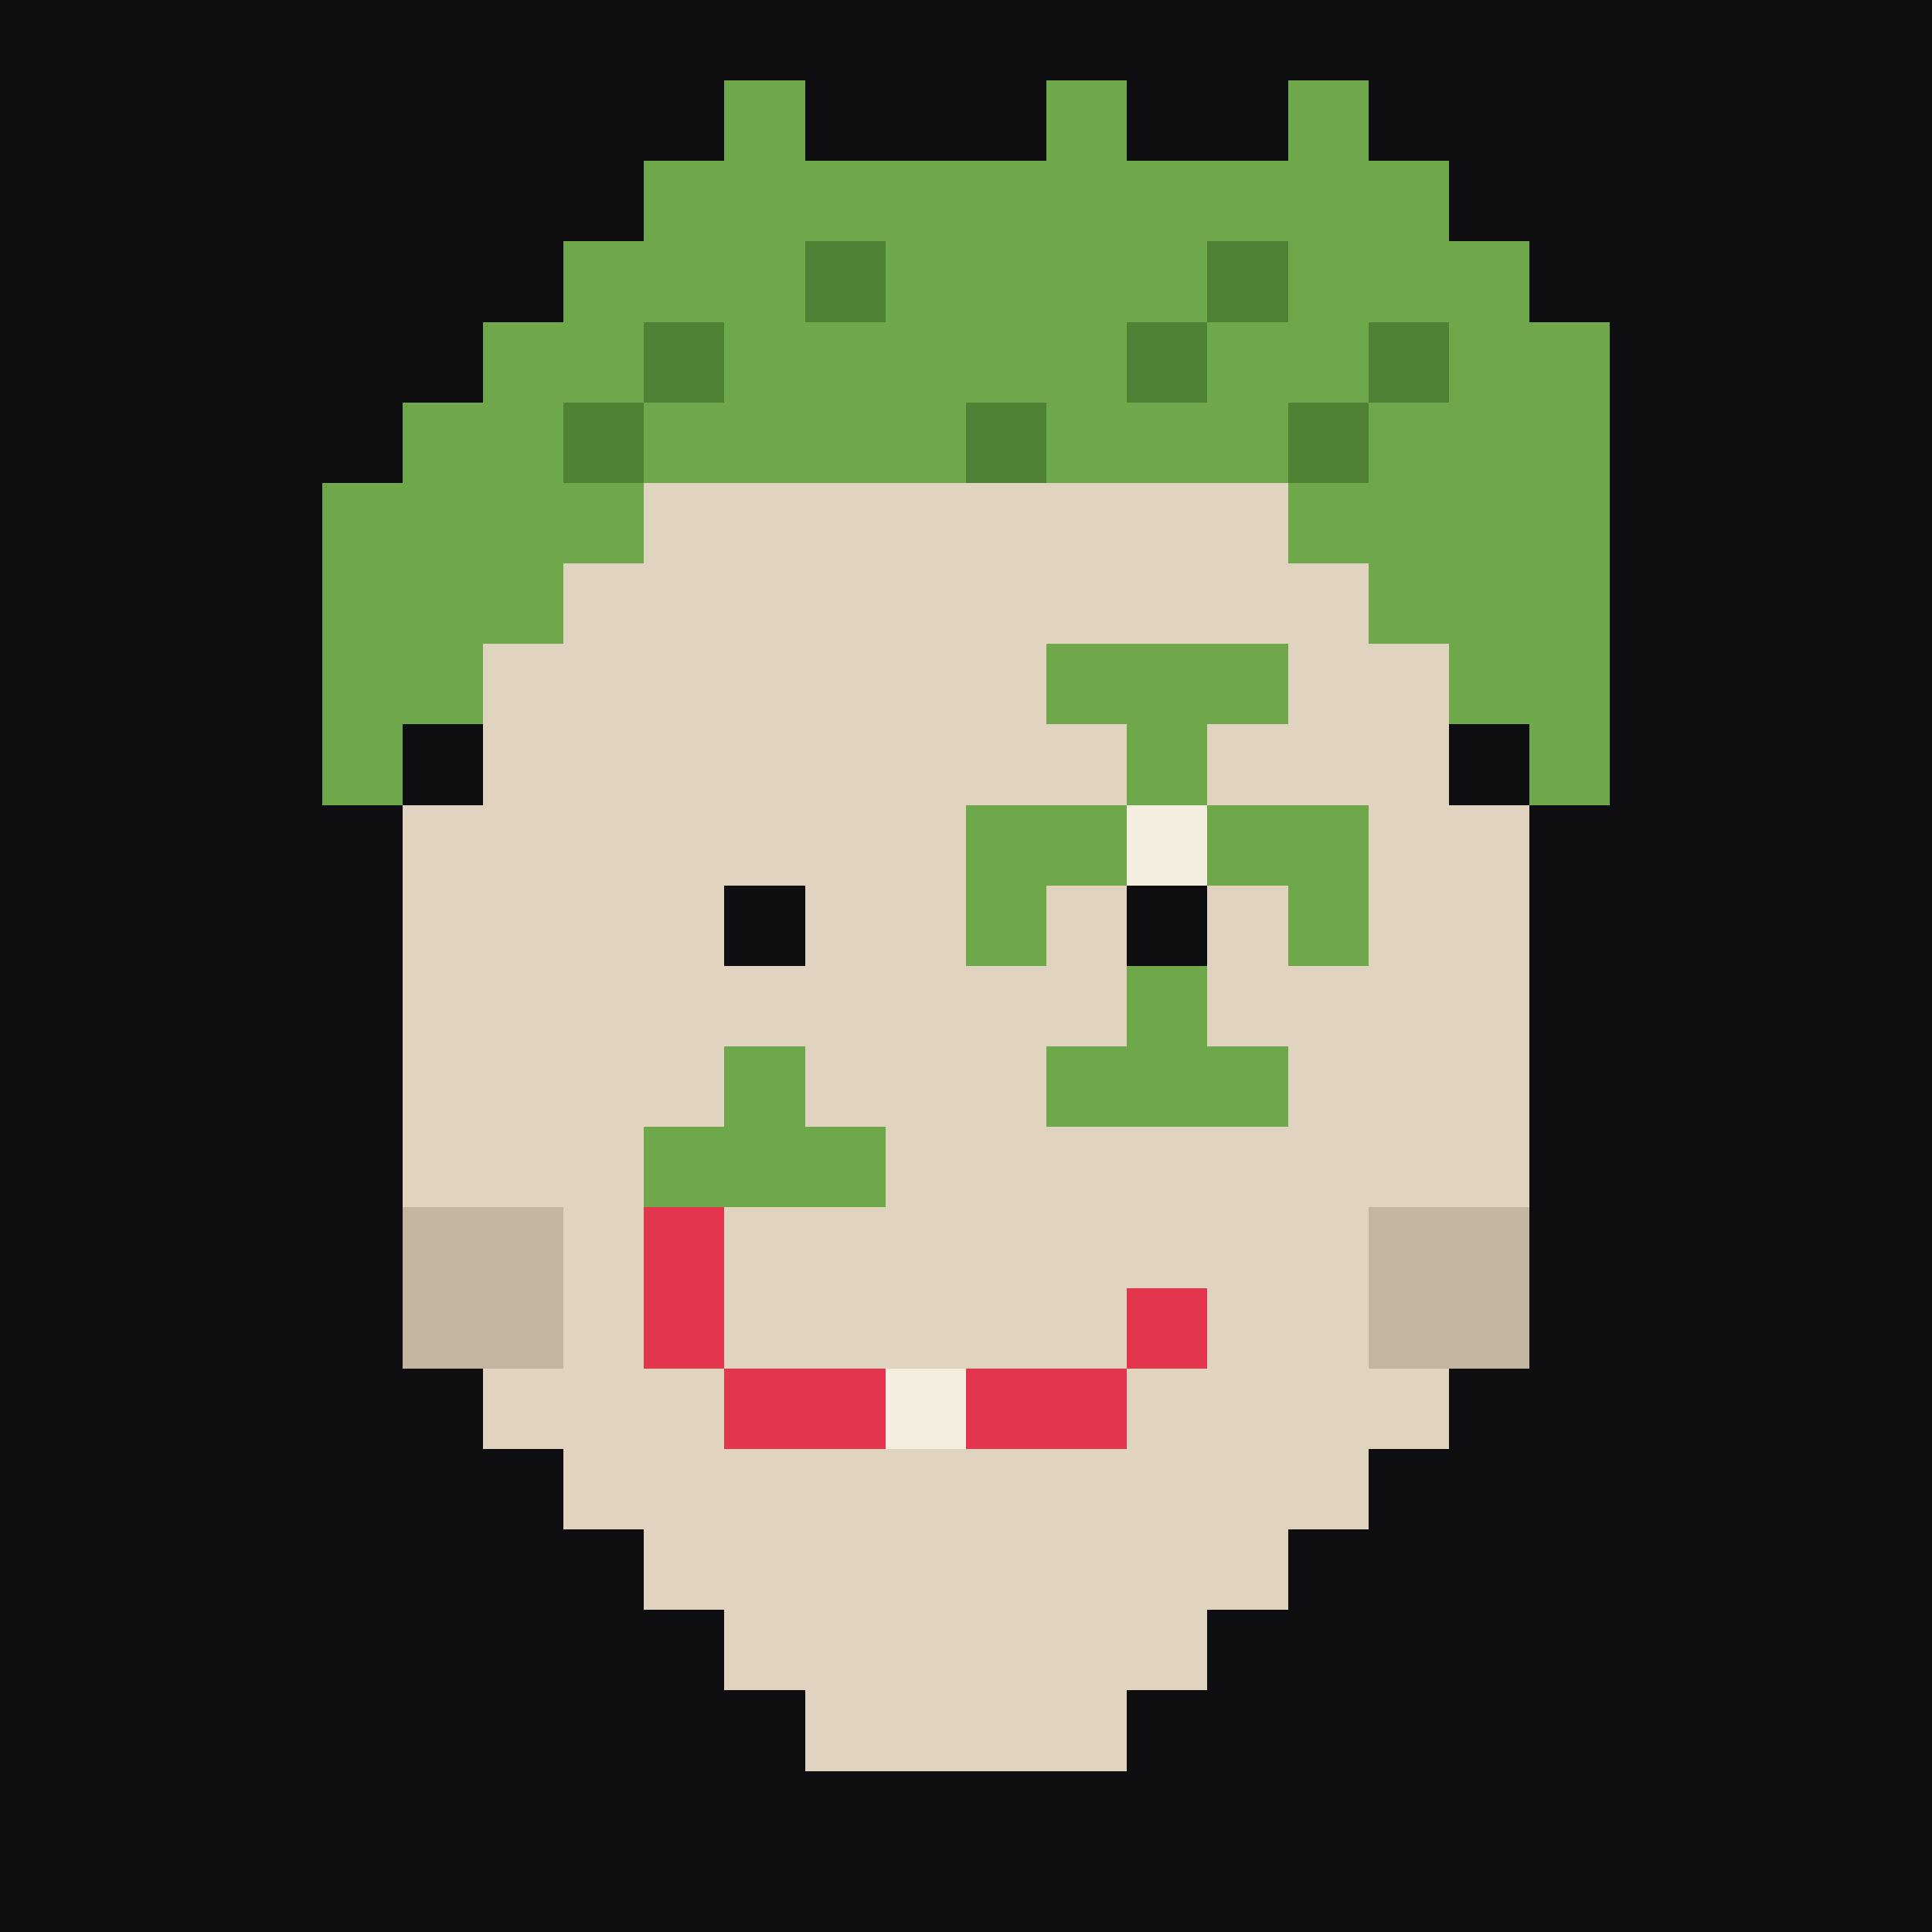
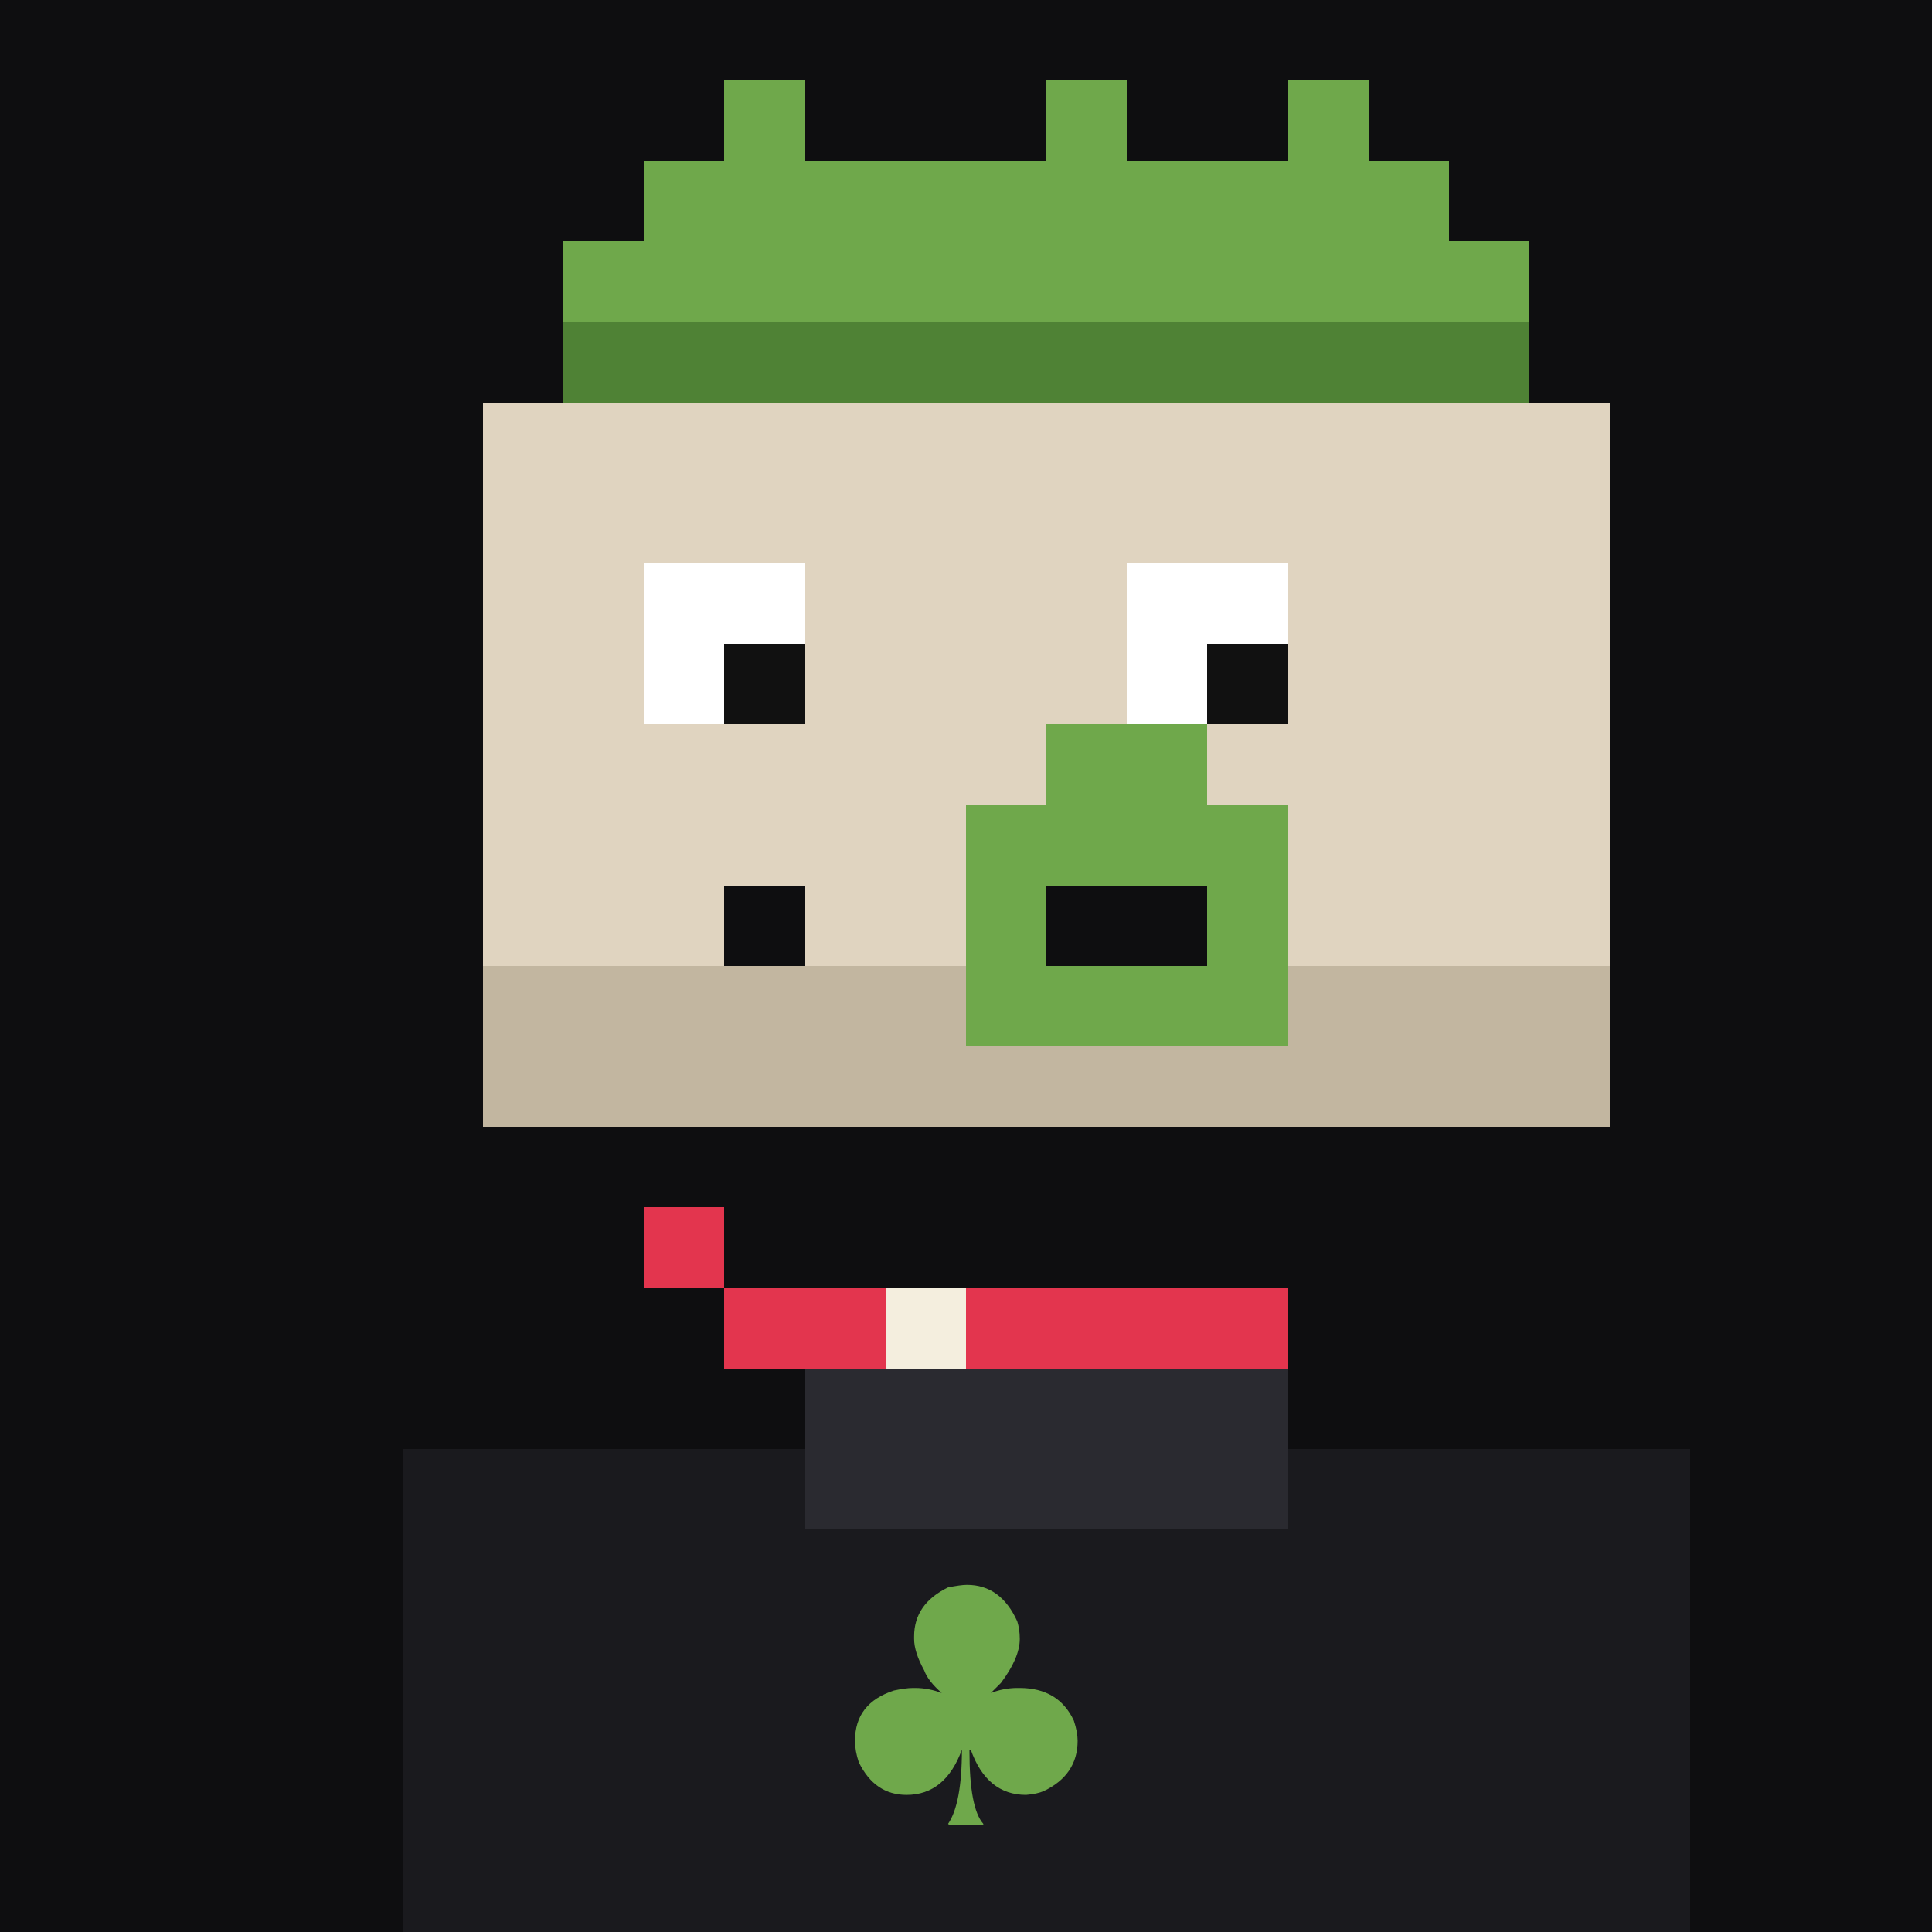
- <svg xmlns="http://www.w3.org/2000/svg" viewBox="0 0 24 24" shape-rendering="crispEdges">
+ <svg xmlns="http://www.w3.org/2000/svg" viewBox="0 0 24 24" width="96" height="96" shape-rendering="crispEdges">
  <rect width="24" height="24" fill="#0E0E10" />
  <rect x="9" y="1" width="1" height="1" fill="#6FA84B" />
  <rect x="13" y="1" width="1" height="1" fill="#6FA84B" />
  <rect x="16" y="1" width="1" height="1" fill="#6FA84B" />
  <rect x="8" y="2" width="10" height="1" fill="#6FA84B" />
  <rect x="7" y="3" width="12" height="1" fill="#6FA84B" />
-   <rect x="6" y="4" width="14" height="1" fill="#6FA84B" />
-   <rect x="5" y="5" width="15" height="1" fill="#6FA84B" />
-   <rect x="4" y="6" width="1" height="1" fill="#6FA84B" />
-   <rect x="5" y="6" width="3" height="1" fill="#6FA84B" />
-   <rect x="16" y="6" width="3" height="1" fill="#6FA84B" />
-   <rect x="19" y="6" width="1" height="1" fill="#6FA84B" />
-   <rect x="4" y="7" width="3" height="1" fill="#6FA84B" />
-   <rect x="17" y="7" width="3" height="1" fill="#6FA84B" />
-   <rect x="4" y="8" width="2" height="1" fill="#6FA84B" />
-   <rect x="18" y="8" width="2" height="1" fill="#6FA84B" />
-   <rect x="4" y="9" width="1" height="1" fill="#6FA84B" />
-   <rect x="19" y="9" width="1" height="1" fill="#6FA84B" />
-   <rect x="10" y="3" width="1" height="1" fill="#4F8235" />
-   <rect x="15" y="3" width="1" height="1" fill="#4F8235" />
-   <rect x="8" y="4" width="1" height="1" fill="#4F8235" />
-   <rect x="14" y="4" width="1" height="1" fill="#4F8235" />
-   <rect x="17" y="4" width="1" height="1" fill="#4F8235" />
-   <rect x="7" y="5" width="1" height="1" fill="#4F8235" />
-   <rect x="12" y="5" width="1" height="1" fill="#4F8235" />
-   <rect x="16" y="5" width="1" height="1" fill="#4F8235" />
-   <rect x="8" y="6" width="8" height="1" fill="#E0D4C0" />
-   <rect x="7" y="7" width="10" height="1" fill="#E0D4C0" />
-   <rect x="6" y="8" width="12" height="1" fill="#E0D4C0" />
-   <rect x="6" y="9" width="12" height="1" fill="#E0D4C0" />
-   <rect x="5" y="10" width="14" height="1" fill="#E0D4C0" />
-   <rect x="5" y="11" width="14" height="1" fill="#E0D4C0" />
-   <rect x="5" y="12" width="14" height="1" fill="#E0D4C0" />
-   <rect x="5" y="13" width="14" height="1" fill="#E0D4C0" />
-   <rect x="5" y="14" width="14" height="1" fill="#E0D4C0" />
-   <rect x="5" y="15" width="14" height="1" fill="#E0D4C0" />
-   <rect x="5" y="16" width="14" height="1" fill="#E0D4C0" />
-   <rect x="6" y="17" width="12" height="1" fill="#E0D4C0" />
-   <rect x="7" y="18" width="10" height="1" fill="#E0D4C0" />
-   <rect x="8" y="19" width="8" height="1" fill="#E0D4C0" />
-   <rect x="9" y="20" width="6" height="1" fill="#E0D4C0" />
-   <rect x="10" y="21" width="4" height="1" fill="#E0D4C0" />
-   <rect x="5" y="15" width="2" height="1" fill="#C2B6A0" />
-   <rect x="5" y="16" width="2" height="1" fill="#C2B6A0" />
-   <rect x="17" y="15" width="2" height="1" fill="#C2B6A0" />
-   <rect x="17" y="16" width="2" height="1" fill="#C2B6A0" />
-   <rect x="13" y="8" width="3" height="1" fill="#6FA84B" />
-   <rect x="14" y="9" width="1" height="1" fill="#6FA84B" />
+   <rect x="7" y="4" width="12" height="1" fill="#4F8235" />
+   <rect x="6" y="5" width="14" height="7" fill="#E0D4C0" />
+   <rect x="6" y="12" width="14" height="2" fill="#C2B6A0" />
+   <rect x="8" y="7" width="2" height="2" fill="white" />
+   <rect x="9" y="8" width="1" height="1" fill="#111111" />
+   <rect x="14" y="7" width="2" height="2" fill="white" />
+   <rect x="15" y="8" width="1" height="1" fill="#111111" />
+   <rect x="9" y="11" width="1" height="1" fill="#0E0E10" />
+   <rect x="13" y="9" width="2" height="2" fill="#6FA84B" />
  <rect x="12" y="10" width="1" height="2" fill="#6FA84B" />
-   <rect x="13" y="10" width="1" height="1" fill="#6FA84B" />
-   <rect x="16" y="10" width="1" height="2" fill="#6FA84B" />
-   <rect x="15" y="10" width="1" height="1" fill="#6FA84B" />
-   <rect x="14" y="12" width="1" height="1" fill="#6FA84B" />
-   <rect x="13" y="13" width="3" height="1" fill="#6FA84B" />
-   <rect x="14" y="10" width="1" height="1" fill="#F4EEDE" />
-   <rect x="14" y="11" width="1" height="1" fill="#0E0E10" />
-   <rect x="9" y="11" width="1" height="1" fill="#0E0E10" />
-   <rect x="9" y="13" width="1" height="1" fill="#6FA84B" />
-   <rect x="8" y="14" width="3" height="1" fill="#6FA84B" />
+   <rect x="15" y="10" width="1" height="2" fill="#6FA84B" />
+   <rect x="13" y="11" width="2" height="2" fill="#0E0E10" />
+   <rect x="12" y="12" width="4" height="1" fill="#6FA84B" />
  <rect x="8" y="15" width="1" height="1" fill="#E3354E" />
-   <rect x="8" y="16" width="1" height="1" fill="#E3354E" />
-   <rect x="14" y="16" width="1" height="1" fill="#E3354E" />
-   <rect x="9" y="17" width="2" height="1" fill="#E3354E" />
-   <rect x="12" y="17" width="2" height="1" fill="#E3354E" />
-   <rect x="11" y="17" width="1" height="1" fill="#F4EEDE" />
+   <rect x="9" y="16" width="2" height="1" fill="#E3354E" />
+   <rect x="11" y="16" width="1" height="1" fill="#F4EEDE" />
+   <rect x="12" y="16" width="3" height="1" fill="#E3354E" />
+   <rect x="15" y="16" width="1" height="1" fill="#E3354E" />
+   <rect x="5" y="18" width="16" height="6" fill="#1A1A1E" />
+   <rect x="10" y="17" width="6" height="2" fill="#2A2A30" />
+   <text x="12" y="23" font-family="monospace" font-size="5" fill="#6FA84B" text-anchor="middle">♣</text>
</svg>
